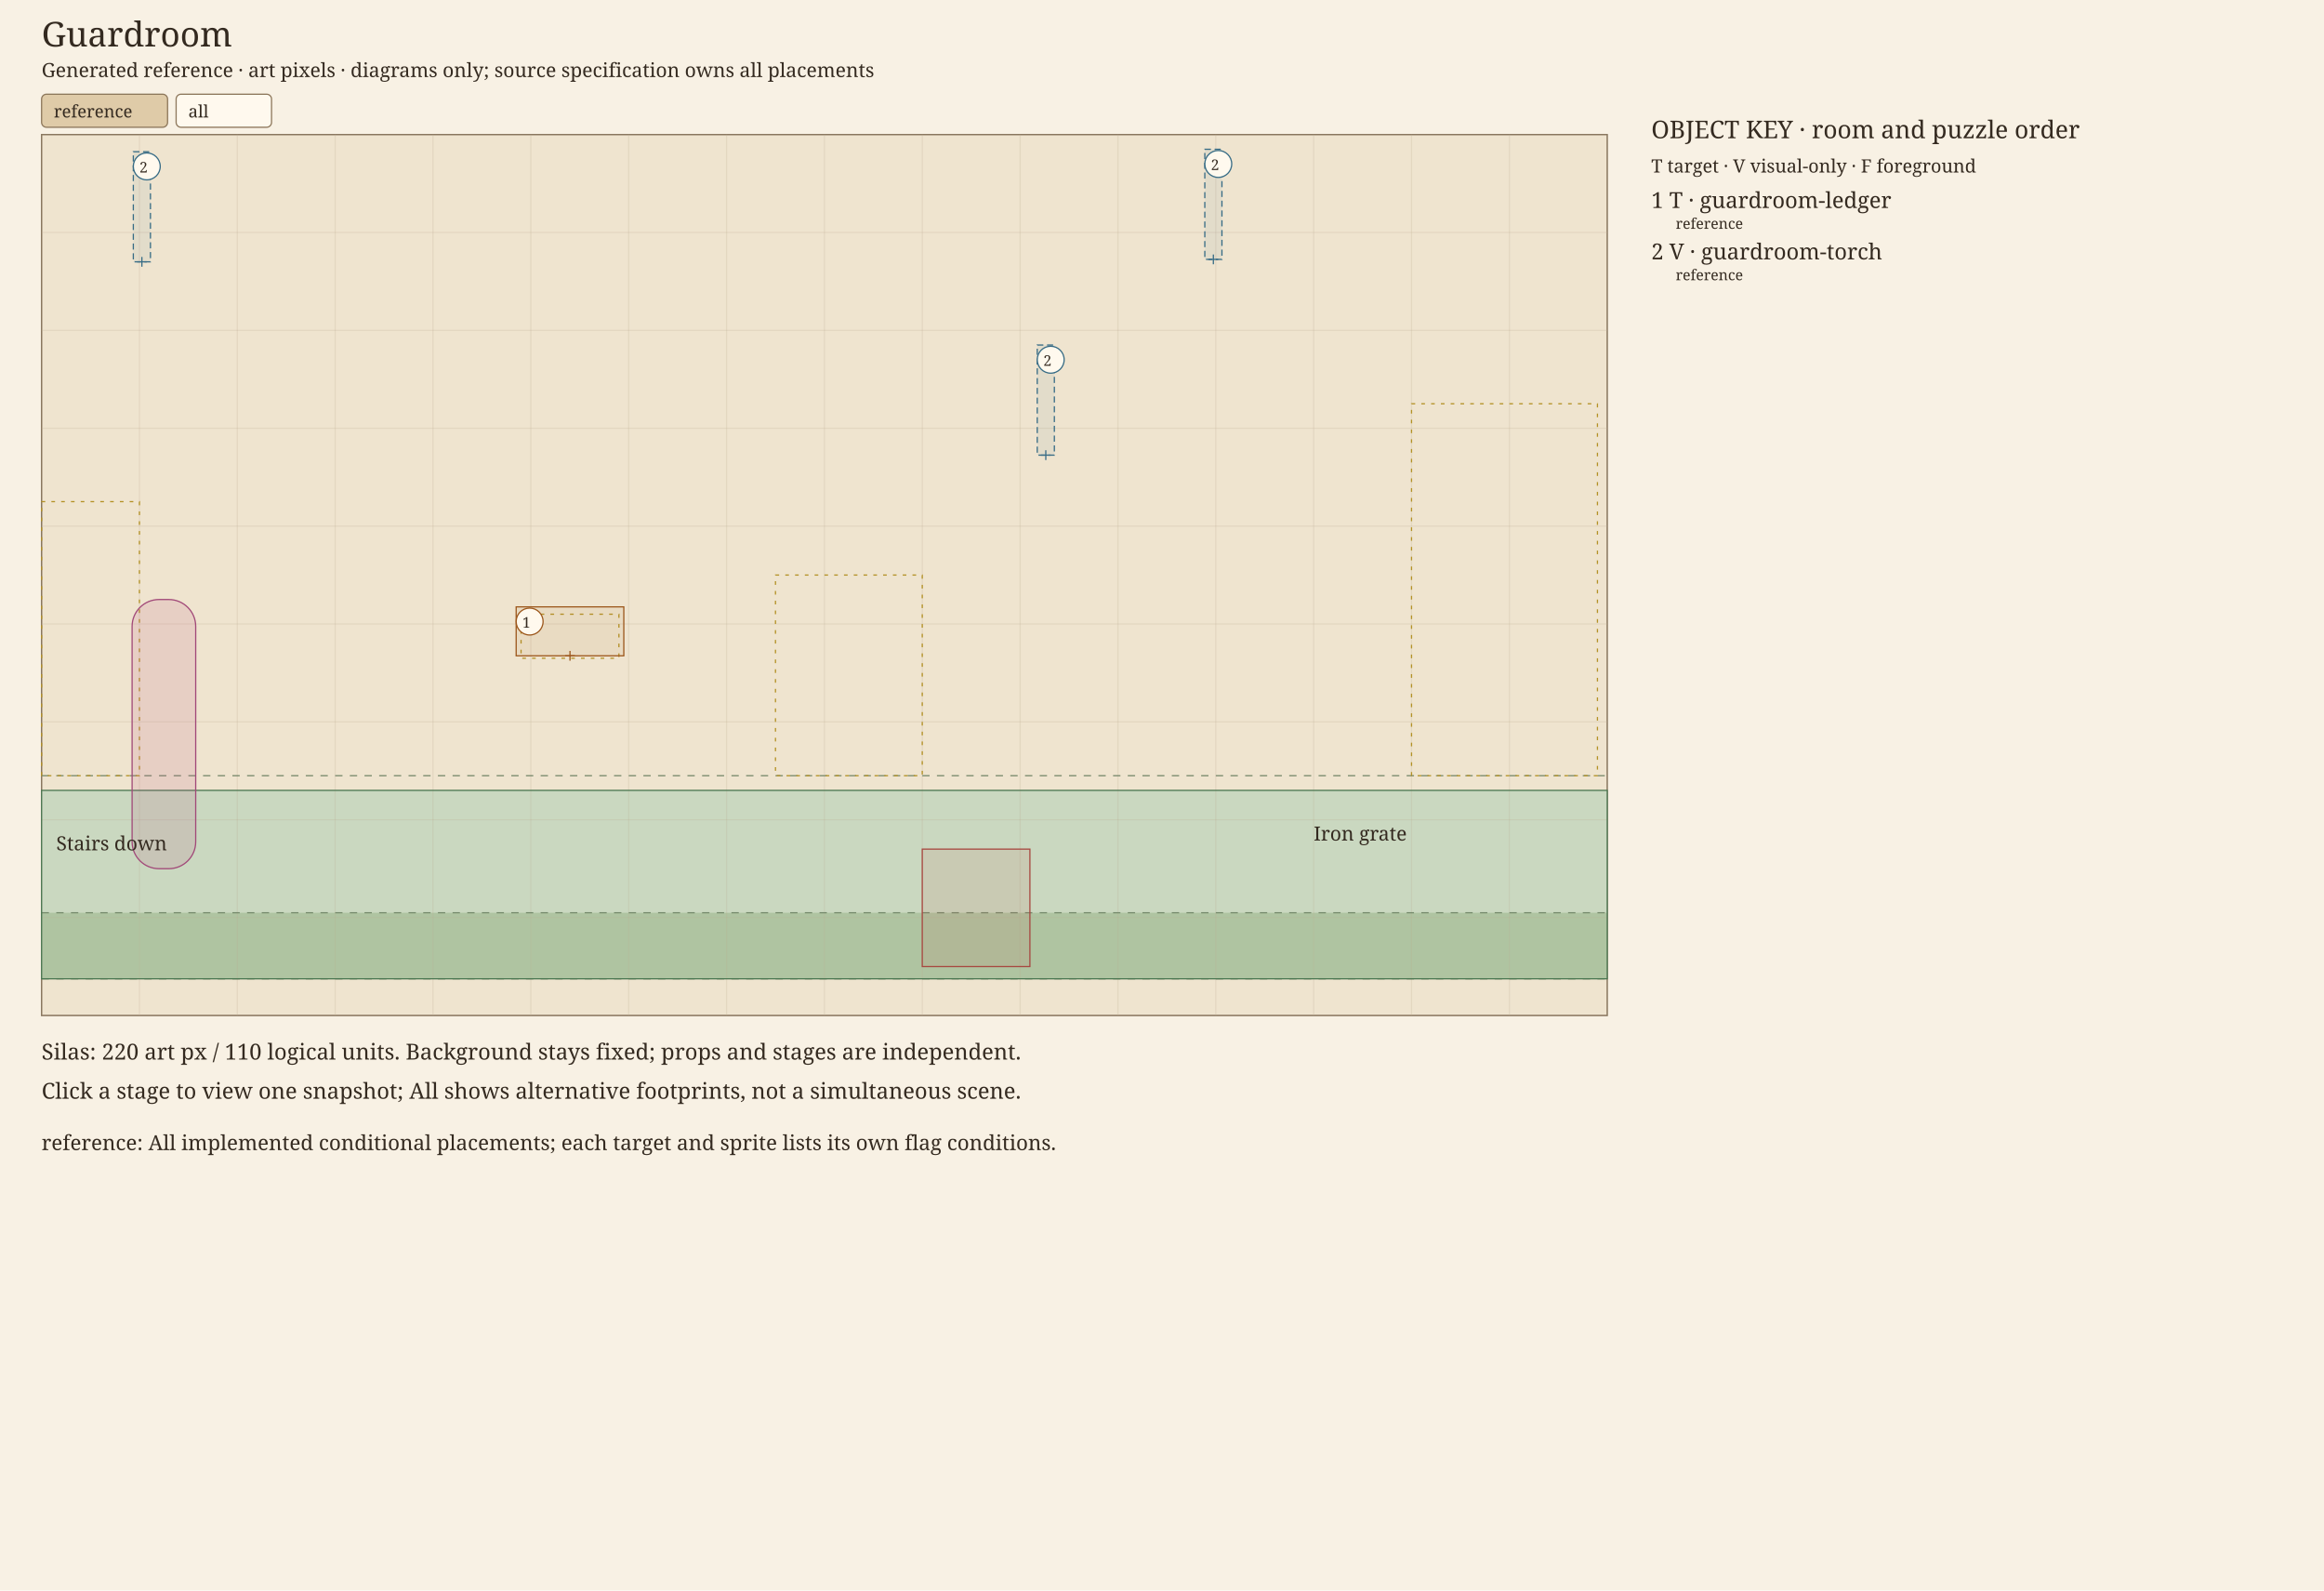
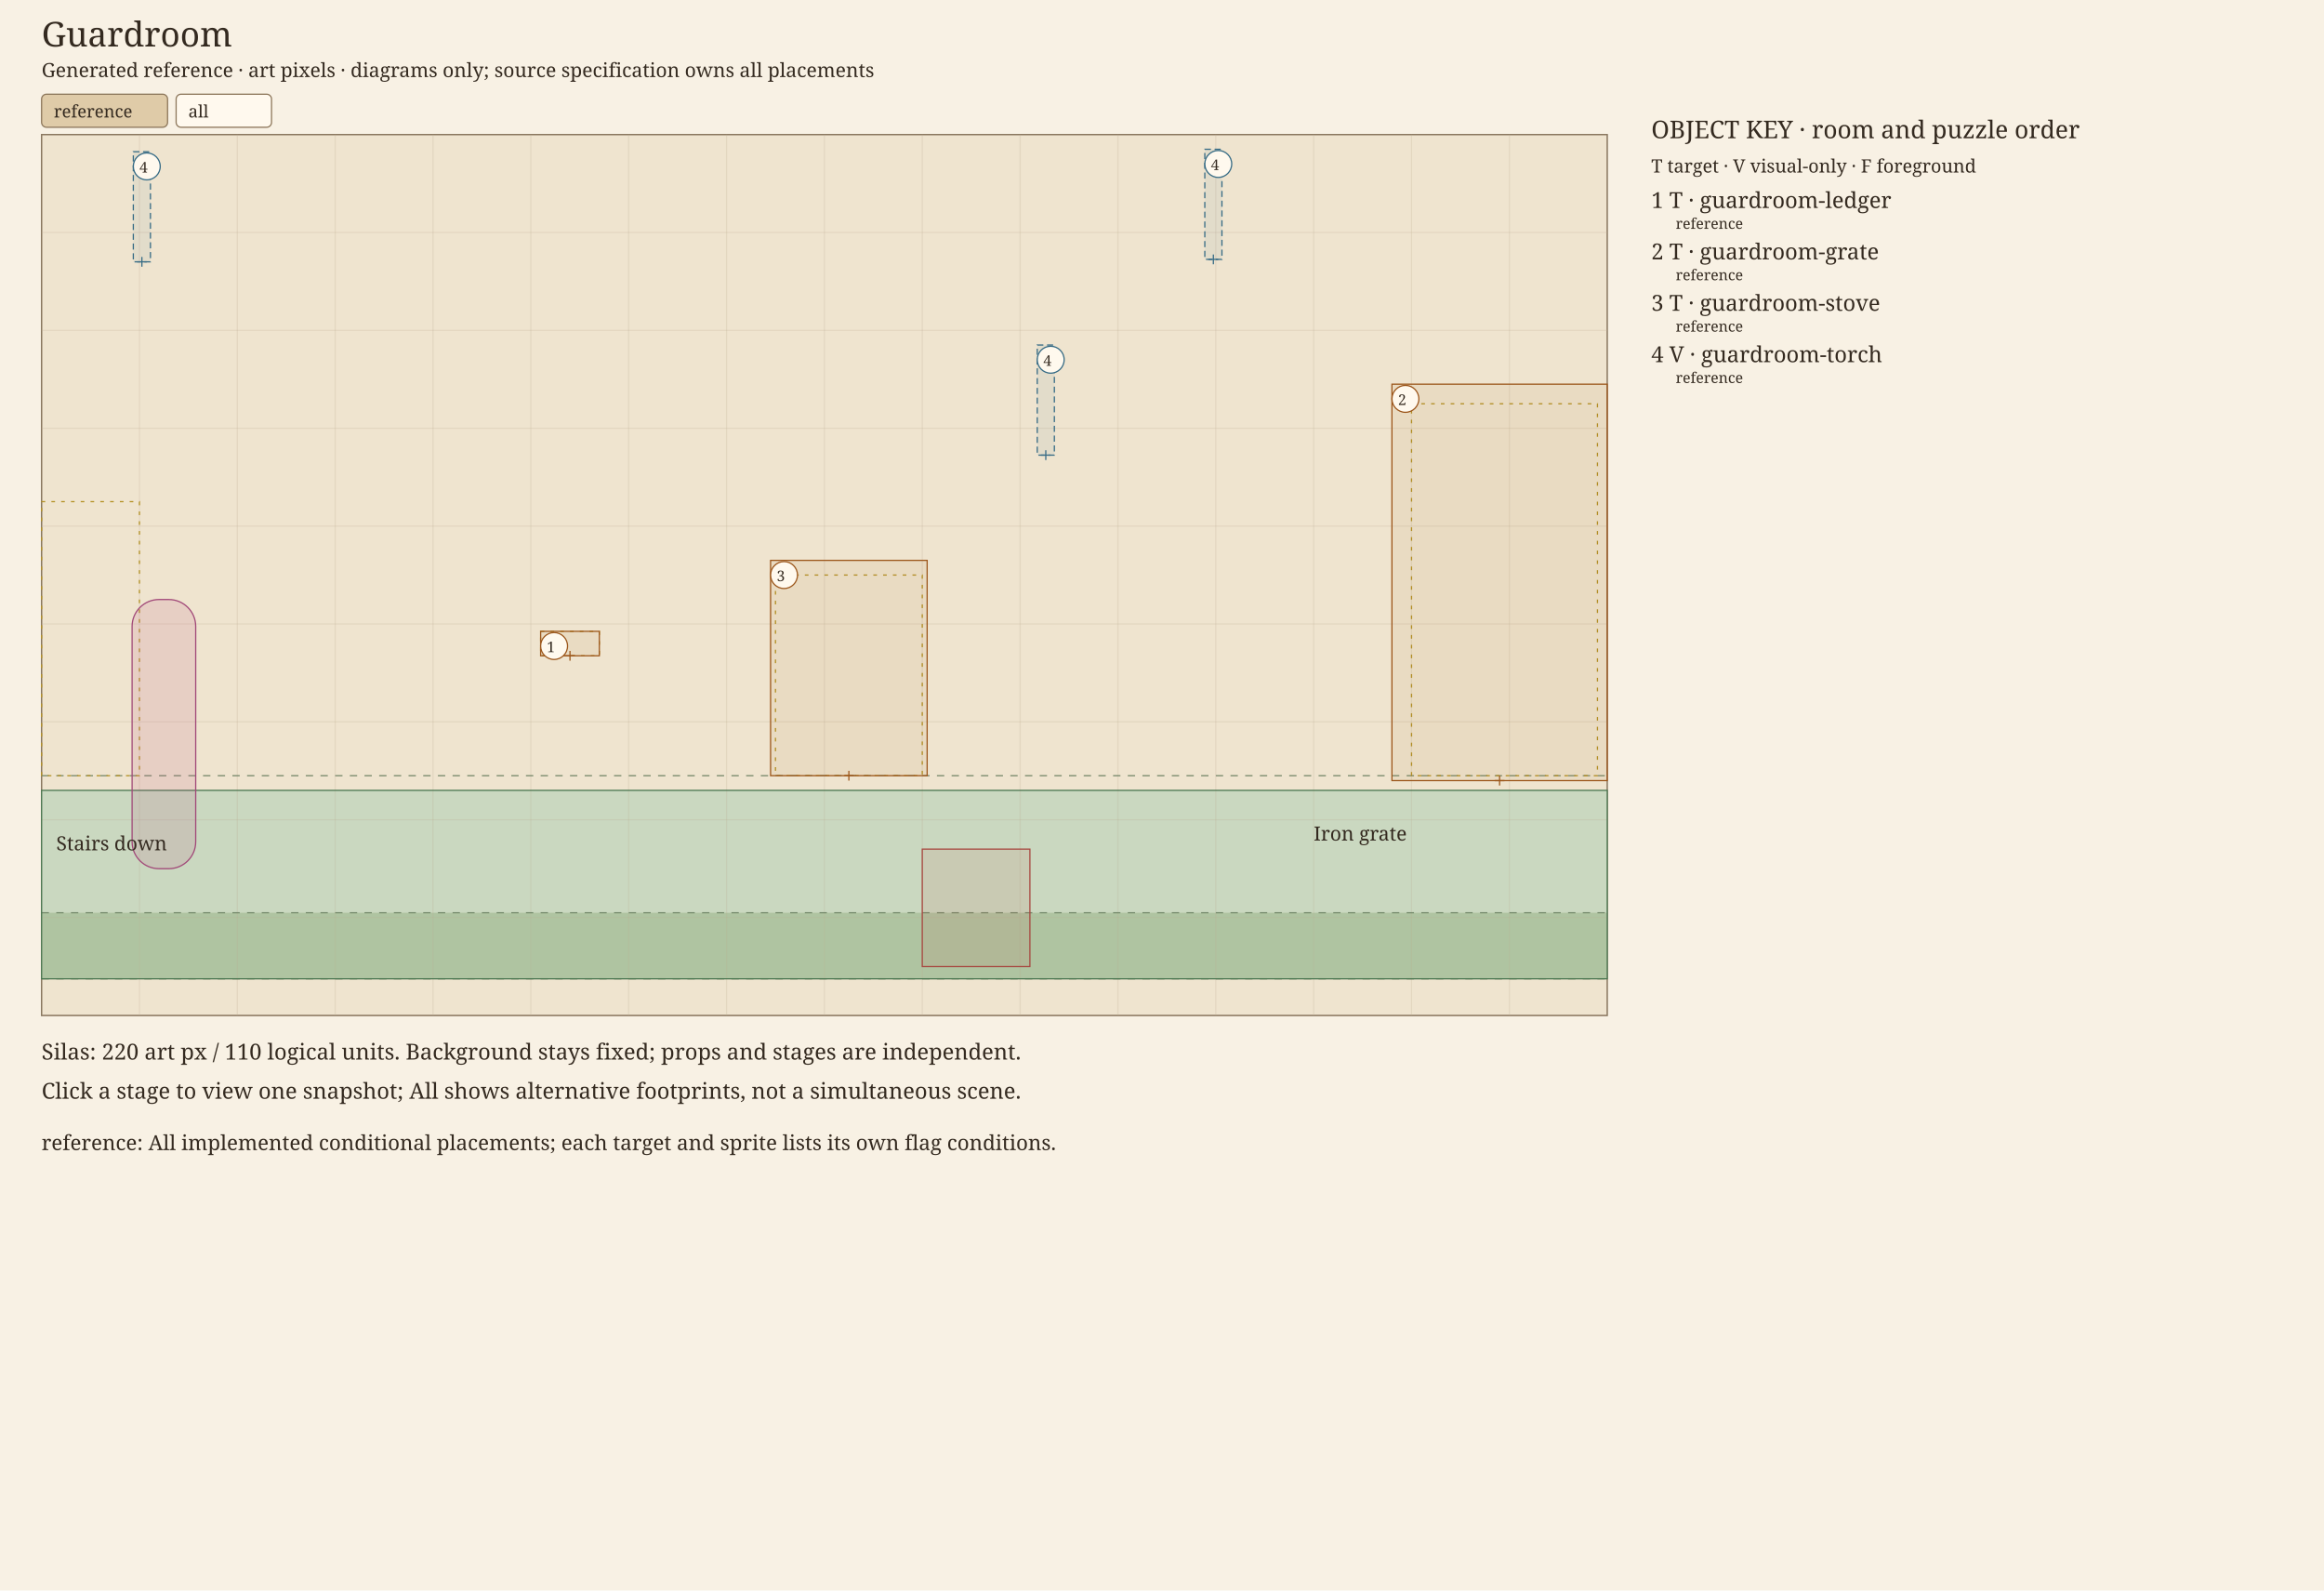
<svg xmlns="http://www.w3.org/2000/svg" width="1900" height="1300" viewBox="0 0 1900 1300" role="group" aria-labelledby="title desc">
  <style>[role=button]:focus rect{stroke:#315b73;stroke-width:3}</style>
  <rect width="1900" height="1300" fill="#f8f1e4" />
  <text x="34" y="38" font-family="Georgia,serif" font-size="28" fill="#342a20">Guardroom</text>
  <text x="34" y="63" font-family="Georgia,serif" font-size="16" fill="#342a20">Generated reference · art pixels · diagrams only; source specification owns all placements</text>
  <g role="button" tabindex="0" aria-label="Show reference" aria-pressed="true" data-button="reference">
    <rect x="34" y="77" width="103" height="27" rx="4" fill="#dfcba8" stroke="#8d775b" />
    <text x="44" y="96" font-family="Georgia,serif" font-size="14" fill="#342a20">reference</text>
  </g>
  <g role="button" tabindex="0" aria-label="Show all" aria-pressed="false" data-button="all">
    <rect x="144" y="77" width="78" height="27" rx="4" fill="#fff9ee" stroke="#8d775b" />
    <text x="154" y="96" font-family="Georgia,serif" font-size="14" fill="#342a20">all</text>
  </g>
  <g transform="translate(34 110)">
    <rect width="1280" height="720" fill="#efe4cf" stroke="#6f5b43" />
    <rect y="536" width="1280" height="154" fill="#d5dfc9" />
    <rect y="636" width="1280" height="54" fill="#b7c9a6" />
    <path d="M0 0 V720" stroke="#bfae95" opacity=".25" />
    <path d="M80 0 V720" stroke="#bfae95" opacity=".25" />
    <path d="M160 0 V720" stroke="#bfae95" opacity=".25" />
    <path d="M240 0 V720" stroke="#bfae95" opacity=".25" />
    <path d="M320 0 V720" stroke="#bfae95" opacity=".25" />
    <path d="M400 0 V720" stroke="#bfae95" opacity=".25" />
    <path d="M480 0 V720" stroke="#bfae95" opacity=".25" />
    <path d="M560 0 V720" stroke="#bfae95" opacity=".25" />
    <path d="M640 0 V720" stroke="#bfae95" opacity=".25" />
    <path d="M720 0 V720" stroke="#bfae95" opacity=".25" />
    <path d="M800 0 V720" stroke="#bfae95" opacity=".25" />
    <path d="M880 0 V720" stroke="#bfae95" opacity=".25" />
    <path d="M960 0 V720" stroke="#bfae95" opacity=".25" />
    <path d="M1040 0 V720" stroke="#bfae95" opacity=".25" />
    <path d="M1120 0 V720" stroke="#bfae95" opacity=".25" />
    <path d="M1200 0 V720" stroke="#bfae95" opacity=".25" />
    <path d="M1280 0 V720" stroke="#bfae95" opacity=".25" />
    <path d="M0 0 H1280" stroke="#bfae95" opacity=".25" />
    <path d="M0 80 H1280" stroke="#bfae95" opacity=".25" />
    <path d="M0 160 H1280" stroke="#bfae95" opacity=".25" />
    <path d="M0 240 H1280" stroke="#bfae95" opacity=".25" />
    <path d="M0 320 H1280" stroke="#bfae95" opacity=".25" />
    <path d="M0 400 H1280" stroke="#bfae95" opacity=".25" />
    <path d="M0 480 H1280" stroke="#bfae95" opacity=".25" />
    <path d="M0 560 H1280" stroke="#bfae95" opacity=".25" />
    <path d="M0 640 H1280" stroke="#bfae95" opacity=".25" />
    <path d="M0 720 H1280" stroke="#bfae95" opacity=".25" />
    <path d="M0 524 H1280 M0 636 H1280 M0 690 H1280" stroke="#77886b" stroke-dasharray="6 6" />
    <polygon points="0,536 1280,536 1280,690 0,690" fill="#6c9f73" fill-opacity=".1" stroke="#497650" />
    <polygon points="720,584 808,584 808,680 720,680" fill="#c14e44" fill-opacity=".1" stroke="#a74740" />
    <g data-target="ledger" data-stages="reference" visibility="visible">
-       <rect x="392" y="392" width="80" height="36" fill="none" stroke="#b39125" stroke-dasharray="3 5" />
+       <rect x="408" y="406" width="48" height="20" fill="none" stroke="#b39125" stroke-dasharray="3 5" />
    </g>
    <g data-target="grate" data-stages="reference" visibility="visible">
      <rect x="1120" y="220" width="152" height="304" fill="none" stroke="#b39125" stroke-dasharray="3 5" />
    </g>
    <g data-target="downStairs" data-stages="reference" visibility="visible">
      <rect x="0" y="300" width="80" height="224" fill="none" stroke="#b39125" stroke-dasharray="3 5" />
    </g>
    <g data-target="stove" data-stages="reference" visibility="visible">
      <rect x="600" y="360" width="120" height="164" fill="none" stroke="#b39125" stroke-dasharray="3 5" />
    </g>
    <g data-stages="reference" visibility="visible">
      <a href="../briefs/guardroom-ledger.md">
-         <rect x="388" y="386" width="88" height="40" fill="#9c571c" fill-opacity=".07" stroke="#9c571c" stroke-dasharray="0" />
+         <rect x="408" y="406" width="48" height="20" fill="#9c571c" fill-opacity=".07" stroke="#9c571c" stroke-dasharray="0" />
        <path d="M428 426 h8 M432 422 v8" stroke="#9c571c" />
-         <circle cx="399" cy="398" r="11" fill="#fff9ee" stroke="#9c571c" />
-         <text x="393" y="403" font-family="Georgia,serif" font-size="12" fill="#342a20">1</text>
+         <circle cx="419" cy="418" r="11" fill="#fff9ee" stroke="#9c571c" />
+         <text x="413" y="423" font-family="Georgia,serif" font-size="12" fill="#342a20">1</text>
+       </a>
+     </g>
+     <g data-stages="reference" visibility="visible">
+       <a href="../briefs/guardroom-grate.md">
+         <rect x="1104" y="204" width="176" height="324" fill="#9c571c" fill-opacity=".07" stroke="#9c571c" stroke-dasharray="0" />
+         <path d="M1188 528 h8 M1192 524 v8" stroke="#9c571c" />
+         <circle cx="1115" cy="216" r="11" fill="#fff9ee" stroke="#9c571c" />
+         <text x="1109" y="221" font-family="Georgia,serif" font-size="12" fill="#342a20">2</text>
+       </a>
+     </g>
+     <g data-stages="reference" visibility="visible">
+       <a href="../briefs/guardroom-stove.md">
+         <rect x="596" y="348" width="128" height="176" fill="#9c571c" fill-opacity=".07" stroke="#9c571c" stroke-dasharray="0" />
+         <path d="M656 524 h8 M660 520 v8" stroke="#9c571c" />
+         <circle cx="607" cy="360" r="11" fill="#fff9ee" stroke="#9c571c" />
+         <text x="601" y="365" font-family="Georgia,serif" font-size="12" fill="#342a20">3</text>
      </a>
    </g>
    <g data-stages="reference" visibility="visible">
      <a href="../briefs/guardroom-torch.md">
        <rect x="75" y="14" width="14" height="90" fill="#366b85" fill-opacity=".07" stroke="#366b85" stroke-dasharray="5 3" />
        <path d="M78 104 h8 M82 100 v8" stroke="#366b85" />
        <circle cx="86" cy="26" r="11" fill="#fff9ee" stroke="#366b85" />
-         <text x="80" y="31" font-family="Georgia,serif" font-size="12" fill="#342a20">2</text>
+         <text x="80" y="31" font-family="Georgia,serif" font-size="12" fill="#342a20">4</text>
      </a>
    </g>
    <g data-stages="reference" visibility="visible">
      <a href="../briefs/guardroom-torch.md">
        <rect x="951" y="12" width="14" height="90" fill="#366b85" fill-opacity=".07" stroke="#366b85" stroke-dasharray="5 3" />
        <path d="M954 102 h8 M958 98 v8" stroke="#366b85" />
        <circle cx="962" cy="24" r="11" fill="#fff9ee" stroke="#366b85" />
-         <text x="956" y="29" font-family="Georgia,serif" font-size="12" fill="#342a20">2</text>
+         <text x="956" y="29" font-family="Georgia,serif" font-size="12" fill="#342a20">4</text>
      </a>
    </g>
    <g data-stages="reference" visibility="visible">
      <a href="../briefs/guardroom-torch.md">
        <rect x="814" y="172" width="14" height="90" fill="#366b85" fill-opacity=".07" stroke="#366b85" stroke-dasharray="5 3" />
        <path d="M817 262 h8 M821 258 v8" stroke="#366b85" />
        <circle cx="825" cy="184" r="11" fill="#fff9ee" stroke="#366b85" />
-         <text x="819" y="189" font-family="Georgia,serif" font-size="12" fill="#342a20">2</text>
+         <text x="819" y="189" font-family="Georgia,serif" font-size="12" fill="#342a20">4</text>
      </a>
    </g>
    <rect x="74" y="380" width="52" height="220" rx="22" fill="#bc5a8a" fill-opacity=".15" stroke="#a14878" />
    <text x="1040" y="577" font-family="Georgia,serif" font-size="16" fill="#342a20">Iron grate</text>
    <text x="12" y="585" font-family="Georgia,serif" font-size="16" fill="#342a20">Stairs down</text>
  </g>
  <text x="1350" y="113" font-family="Georgia,serif" font-size="20" fill="#342a20">OBJECT KEY · room and puzzle order</text>
  <text x="1350" y="141" font-family="Georgia,serif" font-size="15" fill="#342a20">T target · V visual-only · F foreground</text>
  <text x="1350" y="170" font-family="Georgia,serif" font-size="18" fill="#342a20">1 T · guardroom-ledger</text>
  <text x="1370" y="187" font-family="Georgia,serif" font-size="12" fill="#342a20">reference</text>
-   <text x="1350" y="212" font-family="Georgia,serif" font-size="18" fill="#342a20">2 V · guardroom-torch</text>
+   <text x="1350" y="212" font-family="Georgia,serif" font-size="18" fill="#342a20">2 T · guardroom-grate</text>
  <text x="1370" y="229" font-family="Georgia,serif" font-size="12" fill="#342a20">reference</text>
+   <text x="1350" y="254" font-family="Georgia,serif" font-size="18" fill="#342a20">3 T · guardroom-stove</text>
+   <text x="1370" y="271" font-family="Georgia,serif" font-size="12" fill="#342a20">reference</text>
+   <text x="1350" y="296" font-family="Georgia,serif" font-size="18" fill="#342a20">4 V · guardroom-torch</text>
+   <text x="1370" y="313" font-family="Georgia,serif" font-size="12" fill="#342a20">reference</text>
  <text x="34" y="866" font-family="Georgia,serif" font-size="18" fill="#342a20">Silas: 220 art px / 110 logical units. Background stays fixed; props and stages are independent.</text>
  <text x="34" y="898" font-family="Georgia,serif" font-size="18" fill="#342a20">Click a stage to view one snapshot; All shows alternative footprints, not a simultaneous scene.</text>
  <text x="34" y="940" font-family="Georgia,serif" font-size="17" fill="#342a20">reference: All implemented conditional placements; each target and sprite lists its own flag conditions.</text>
</svg>
